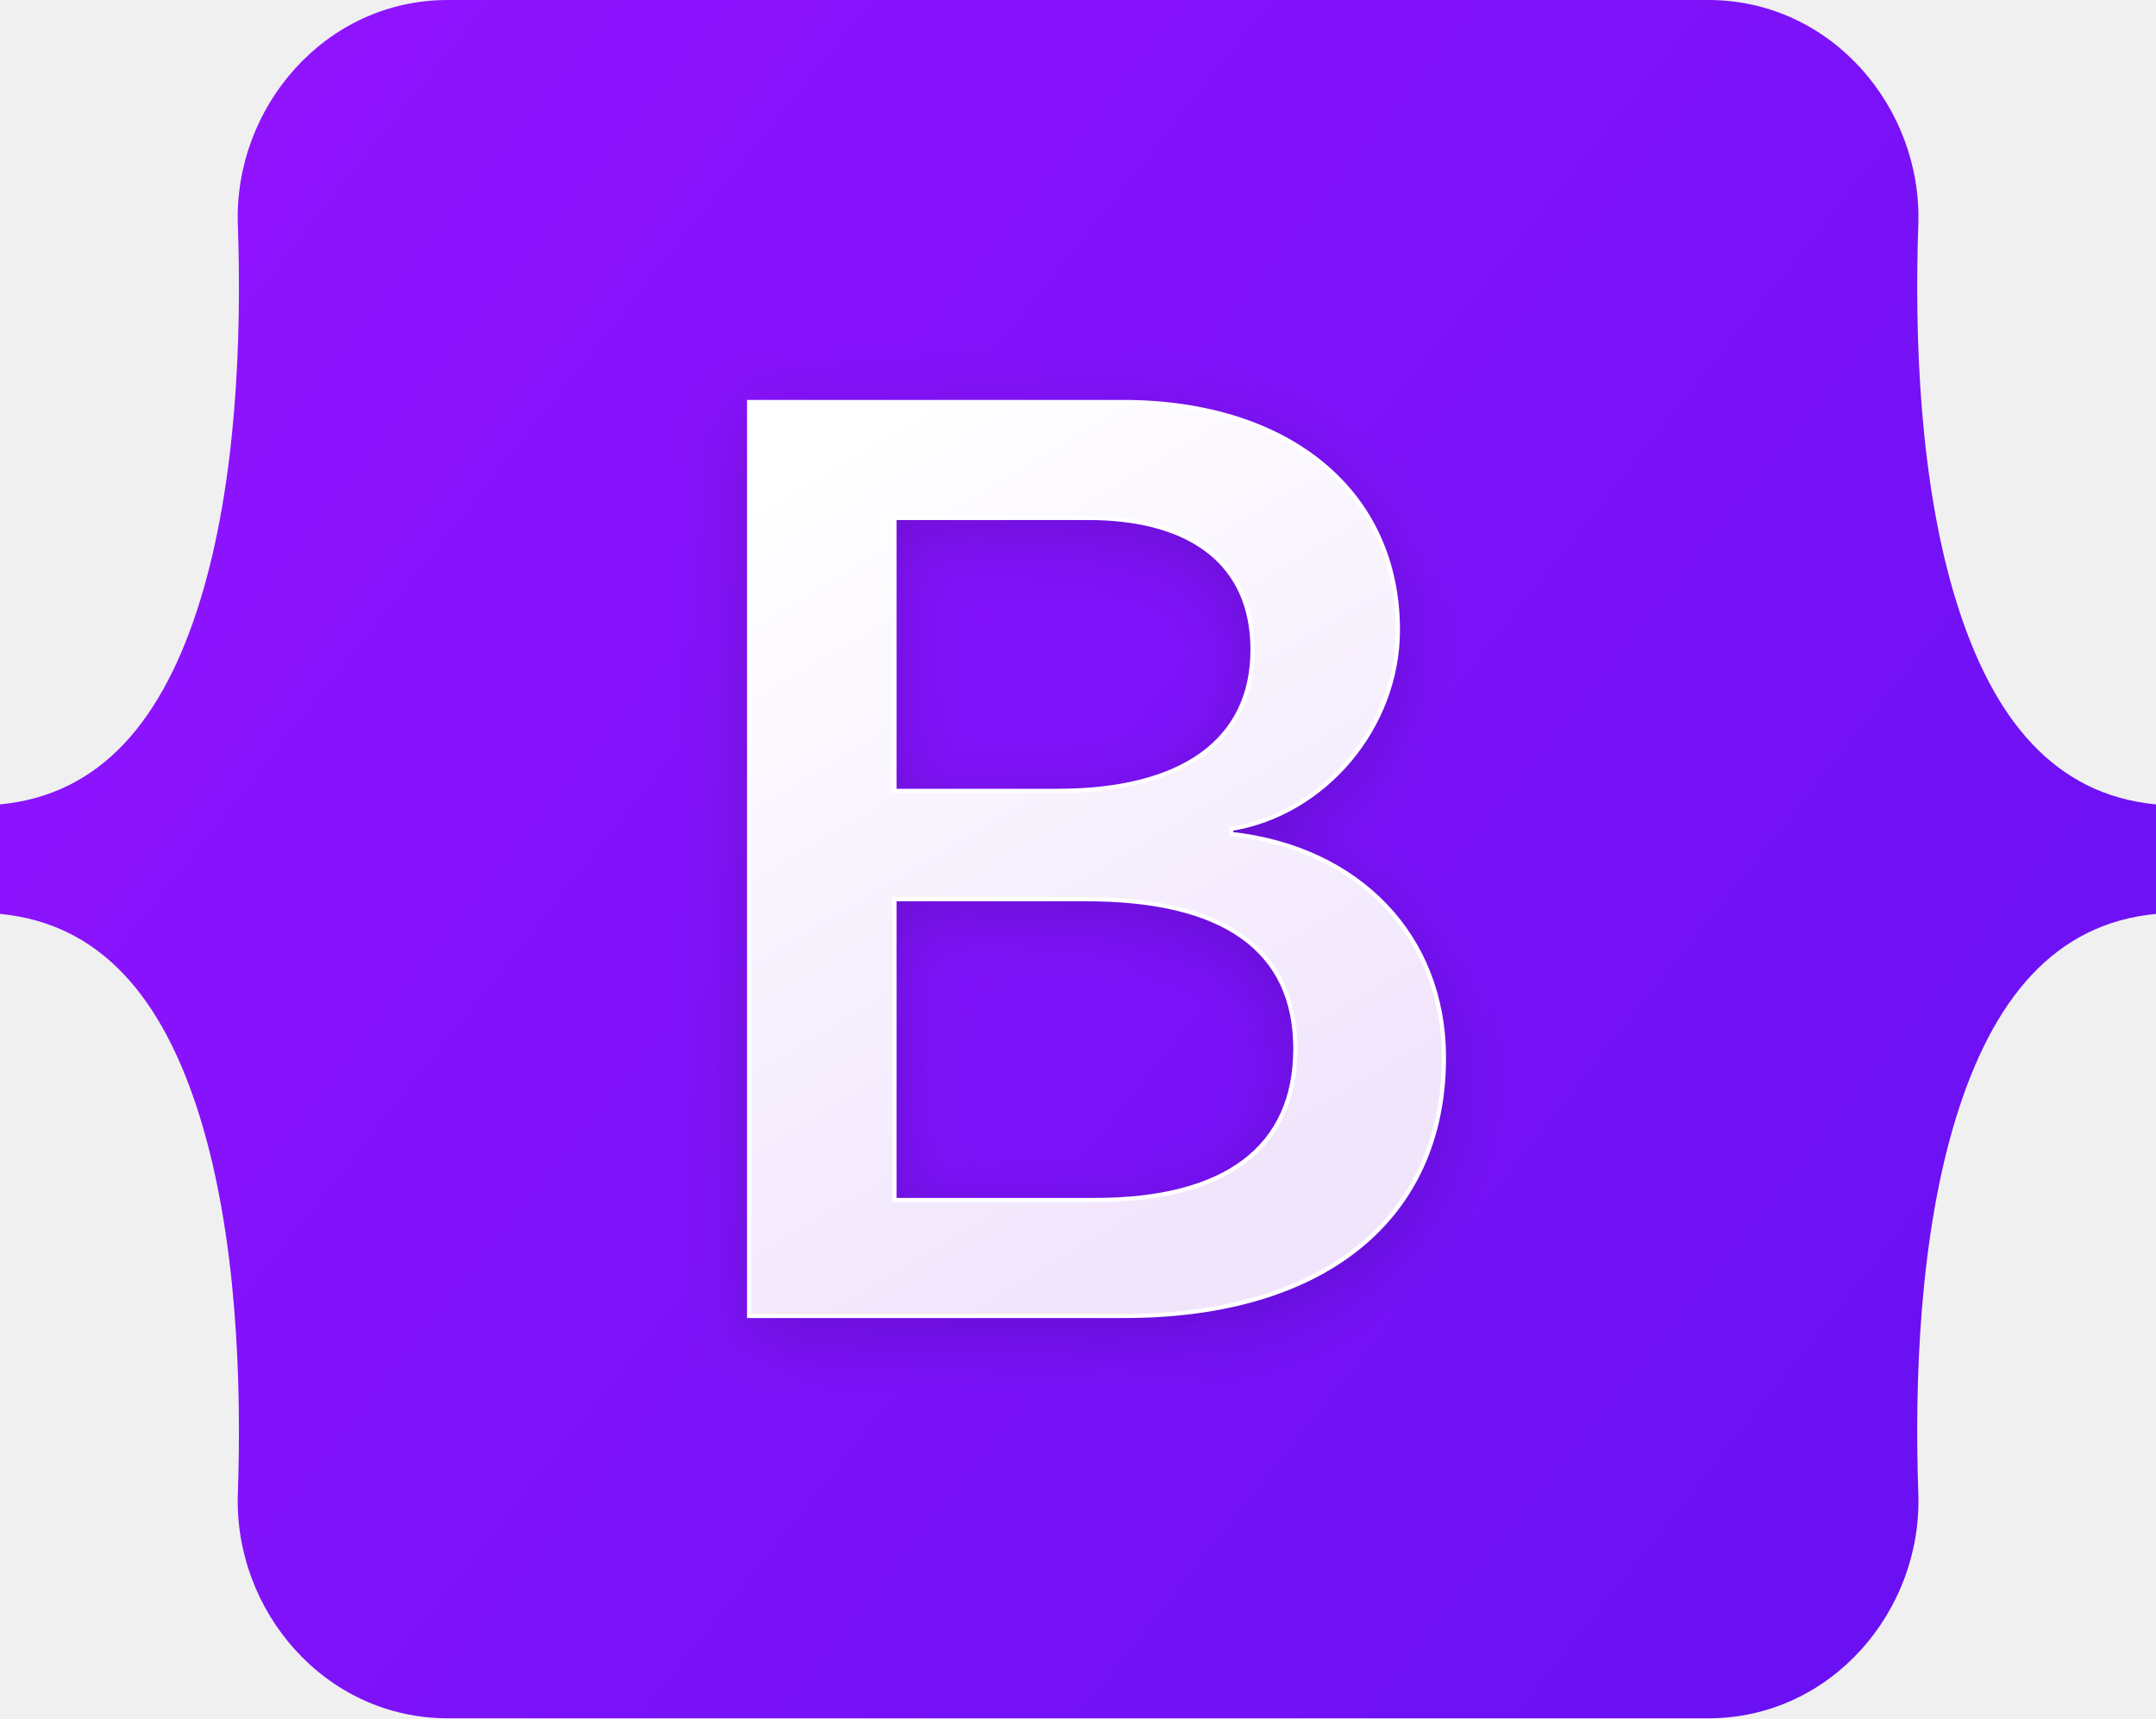
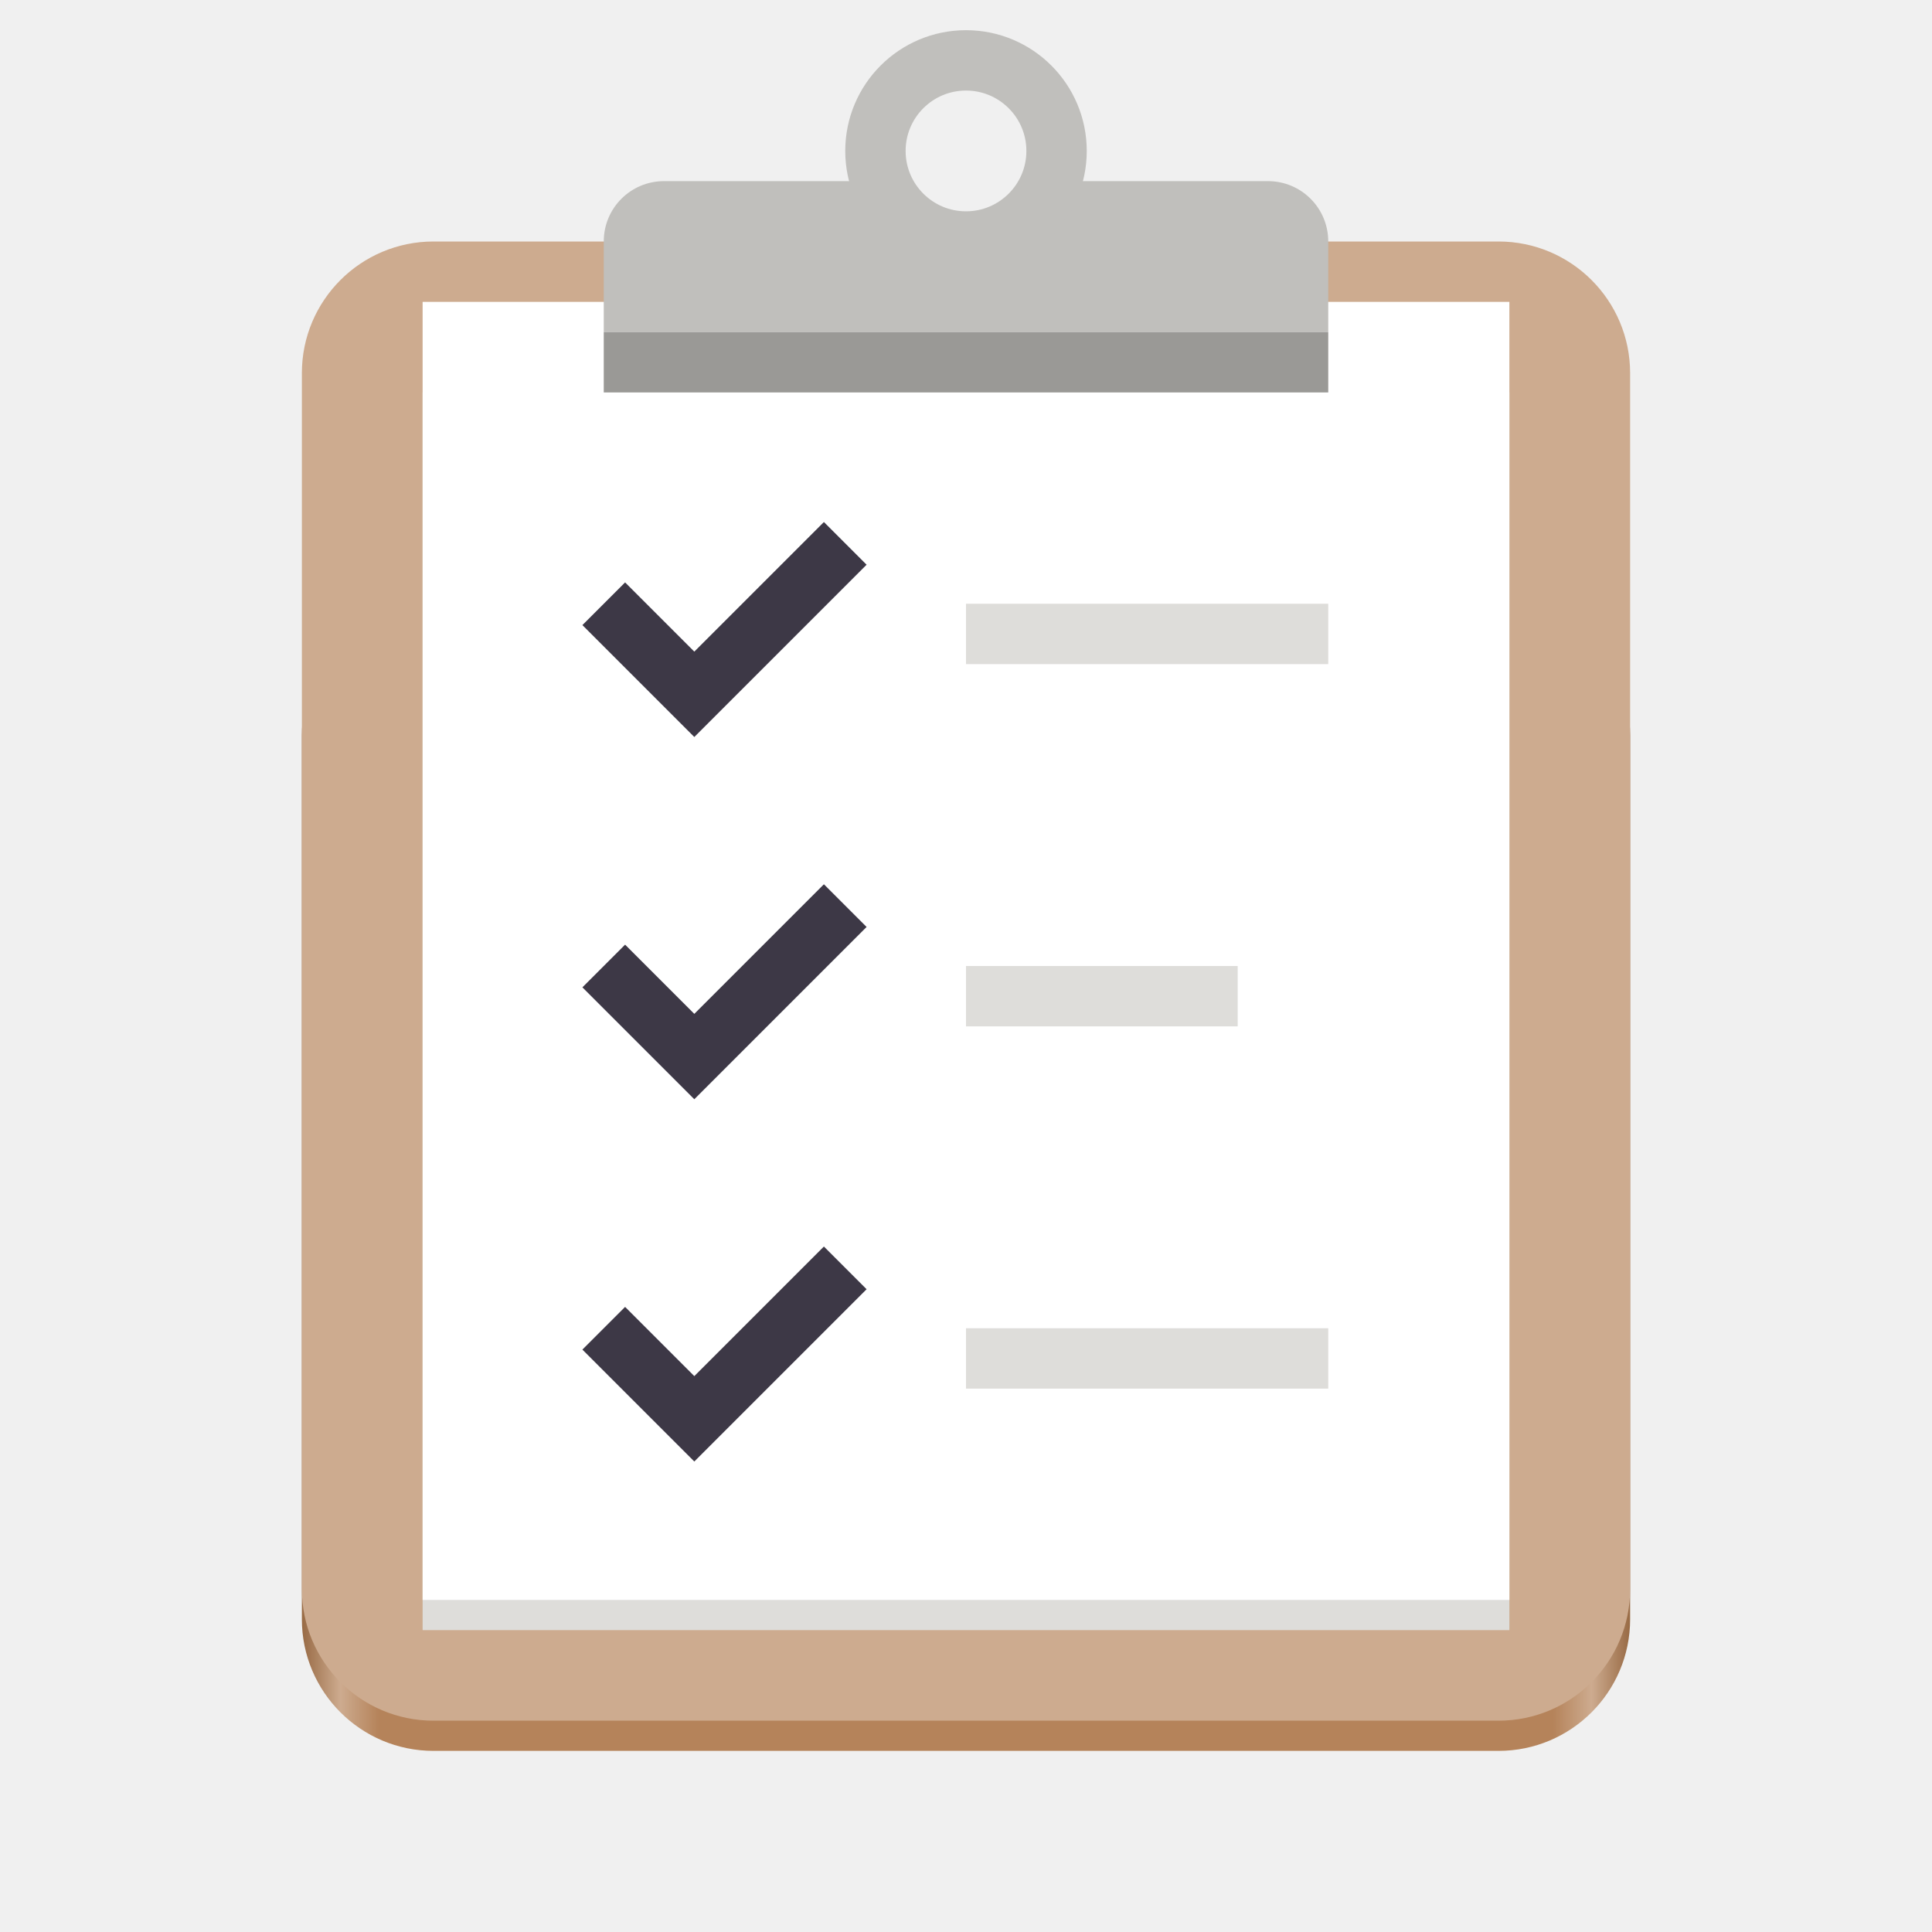
- <svg xmlns="http://www.w3.org/2000/svg" width="512" height="408">
-   <defs>
-     <linearGradient id="bs-logo-a" x1="76.079" x2="523.48" y1="10.798" y2="365.945" gradientUnits="userSpaceOnUse">
-       <stop stop-color="#9013fe" />
-       <stop offset="1" stop-color="#6610f2" />
+ <svg xmlns="http://www.w3.org/2000/svg" xmlns:xlink="http://www.w3.org/1999/xlink" viewBox="0 0 128 128" style="display:inline;enable-background:new" version="1.0" id="svg11300" height="128" width="128">
+   <defs id="defs3">
+     <linearGradient y2="118.992" x2="389.445" y1="118.992" x1="66.56" gradientTransform="matrix(0.2725427,0,0,0.2725427,-6.14041,223.5697)" gradientUnits="userSpaceOnUse" id="linearGradient991-3" xlink:href="#linearGradient1357-6" />
+     <linearGradient id="linearGradient1357-6">
+       <stop id="stop1345" offset="0" style="stop-color:#986a44;stop-opacity:1" />
+       <stop style="stop-color:#cdab8f;stop-opacity:1" offset="0.029" id="stop1347" />
+       <stop id="stop1349-7" offset="0.058" style="stop-color:#b5835a;stop-opacity:1" />
+       <stop style="stop-color:#b5835a;stop-opacity:1" offset="0.942" id="stop1351-5" />
+       <stop id="stop1353-3" offset="0.971" style="stop-color:#cdab8f;stop-opacity:1" />
+       <stop id="stop1355-5" offset="1" style="stop-color:#986a44;stop-opacity:1" />
    </linearGradient>
-     <linearGradient id="bs-logo-b" x1="193.508" x2="293.514" y1="109.74" y2="278.872" gradientUnits="userSpaceOnUse">
-       <stop stop-color="#fff" />
-       <stop offset="1" stop-color="#f1e5fc" />
-     </linearGradient>
-     <filter id="bs-logo-c" width="197" height="249" x="161.901" y="83.457" color-interpolation-filters="sRGB" filterUnits="userSpaceOnUse">
-       <feFlood flood-opacity="0" result="BackgroundImageFix" />
-       <feColorMatrix in="SourceAlpha" values="0 0 0 0 0 0 0 0 0 0 0 0 0 0 0 0 0 0 127 0" />
-       <feOffset dy="4" />
-       <feGaussianBlur stdDeviation="8" />
-       <feColorMatrix values="0 0 0 0 0 0 0 0 0 0 0 0 0 0 0 0 0 0 0.15 0" />
-       <feBlend in2="BackgroundImageFix" result="effect1_dropShadow" />
-       <feBlend in="SourceGraphic" in2="effect1_dropShadow" result="shape" />
-     </filter>
  </defs>
-   <path fill="url(#bs-logo-a)" d="M56.481 53.32C55.515 25.58 77.128 0 106.342 0h299.353c29.214 0 50.827 25.58 49.861 53.32-.928 26.647.277 61.165 8.964 89.31 8.715 28.232 23.411 46.077 47.48 48.37v26c-24.069 2.293-38.765 20.138-47.48 48.37-8.687 28.145-9.892 62.663-8.964 89.311.966 27.739-20.647 53.319-49.861 53.319H106.342c-29.214 0-50.827-25.58-49.86-53.319.927-26.648-.278-61.166-8.966-89.311C38.802 237.138 24.07 219.293 0 217v-26c24.069-2.293 38.802-20.138 47.516-48.37 8.688-28.145 9.893-62.663 8.965-89.31z" />
-   <path fill="url(#bs-logo-b)" filter="url(#bs-logo-c)" stroke="#fff" d="M267.103 312.457c47.297 0 75.798-23.158 75.798-61.355 0-28.873-20.336-49.776-50.532-53.085v-1.203c22.185-3.609 39.594-24.211 39.594-47.219 0-32.783-25.882-54.138-65.322-54.138h-88.74v217h89.202zm-54.692-189.48h45.911c24.958 0 39.131 11.128 39.131 31.279 0 21.505-16.484 33.535-46.372 33.535h-38.67v-64.814zm0 161.961v-71.431h45.602c32.661 0 49.608 12.03 49.608 35.49 0 23.459-16.484 35.941-47.605 35.941h-47.605z" />
+   <g transform="translate(0,-172)" style="display:inline" id="layer1">
+     <g style="display:inline" id="layer9">
+       <g transform="translate(8)" id="g1064">
+         <rect style="display:inline;opacity:1;fill:url(#linearGradient991-3);fill-opacity:1;stroke:none;stroke-width:8.749;stroke-linecap:butt;stroke-linejoin:miter;stroke-miterlimit:4;stroke-dasharray:none;stroke-dashoffset:0;stroke-opacity:1;marker:none;marker-start:none;marker-mid:none;marker-end:none;paint-order:normal;enable-background:new" id="rect942-6" width="88" height="76" x="12" y="212" rx="8.721" ry="8.721" />
+         <rect ry="8.721" rx="8.721" y="188" x="12" height="98" width="88" id="rect944-2" style="display:inline;opacity:1;fill:#cdab8f;fill-opacity:1;stroke:none;stroke-width:8.749;stroke-linecap:butt;stroke-linejoin:miter;stroke-miterlimit:4;stroke-dasharray:none;stroke-dashoffset:0;stroke-opacity:1;marker:none;marker-start:none;marker-mid:none;marker-end:none;paint-order:normal;enable-background:new" />
+         <rect y="198" x="20" height="82" width="72" id="rect962" style="display:inline;opacity:1;fill:#deddda;fill-opacity:1;stroke:none;stroke-width:8;stroke-linecap:butt;stroke-linejoin:round;stroke-miterlimit:4;stroke-dasharray:none;stroke-dashoffset:0;stroke-opacity:1;enable-background:new" />
+         <rect style="display:inline;opacity:1;fill:#ffffff;fill-opacity:1;stroke:none;stroke-width:8;stroke-linecap:butt;stroke-linejoin:round;stroke-miterlimit:4;stroke-dasharray:none;stroke-dashoffset:0;stroke-opacity:1;enable-background:new" id="rect904" width="72" height="86" x="20" y="192" />
+         <path style="display:inline;opacity:1;fill:#c0bfbc;fill-opacity:1;stroke:none;stroke-width:8;stroke-linecap:butt;stroke-linejoin:round;stroke-miterlimit:4;stroke-dasharray:none;stroke-dashoffset:0;stroke-opacity:1;enable-background:new" d="m 36,184 c -2.216,0 -4,1.784 -4,4 v 6 h 48 v -6 c 0,-2.216 -1.784,-4 -4,-4 H 62 l -6,4 -6,-4 z" id="rect920" />
+         <circle style="display:inline;opacity:1;fill:none;fill-opacity:1;stroke:#c0bfbc;stroke-width:4;stroke-linecap:butt;stroke-linejoin:round;stroke-miterlimit:4;stroke-dasharray:none;stroke-dashoffset:0;stroke-opacity:1;enable-background:new" id="path925" cx="56" cy="182" r="6" />
+         <rect style="display:inline;opacity:1;fill:#9a9996;fill-opacity:1;stroke:none;stroke-width:4;stroke-linecap:butt;stroke-linejoin:round;stroke-miterlimit:4;stroke-dasharray:none;stroke-dashoffset:0;stroke-opacity:1;enable-background:new" id="rect927" width="48" height="4" x="32" y="194" />
+         <g transform="translate(0,16)" id="g964-9" style="display:inline;stroke:#3d3846;enable-background:new">
+           <path style="fill:none;stroke:#3d3846;stroke-width:4;stroke-linecap:butt;stroke-linejoin:miter;stroke-miterlimit:4;stroke-dasharray:none;stroke-opacity:1" d="m 32,220 6,6 10,-10" id="path961-1" />
+         </g>
+         <path id="path966-2" d="m 56,212 h 24 v 4 H 56 Z" style="display:inline;opacity:1;vector-effect:none;fill:#deddda;fill-opacity:1;stroke:none;stroke-width:5.725;stroke-linecap:round;stroke-linejoin:round;stroke-miterlimit:4;stroke-dasharray:none;stroke-dashoffset:0;stroke-opacity:1;marker:none;marker-start:none;marker-mid:none;marker-end:none;paint-order:normal;enable-background:new" />
+         <path id="path968-7" d="m 56,236 h 18 v 4 H 56 Z" style="display:inline;opacity:1;vector-effect:none;fill:#deddda;fill-opacity:1;stroke:none;stroke-width:5.725;stroke-linecap:round;stroke-linejoin:round;stroke-miterlimit:4;stroke-dasharray:none;stroke-dashoffset:0;stroke-opacity:1;marker:none;marker-start:none;marker-mid:none;marker-end:none;paint-order:normal;enable-background:new" />
+         <g style="display:inline;stroke:#3d3846;enable-background:new" id="g972-0" transform="translate(0,-6)">
+           <path id="path970-9" d="m 32,218 6,6 10,-10" style="fill:none;stroke:#3d3846;stroke-width:4;stroke-linecap:butt;stroke-linejoin:miter;stroke-miterlimit:4;stroke-dasharray:none;stroke-opacity:1" />
+         </g>
+         <g style="display:inline;stroke:#3d3846;enable-background:new" id="g958" transform="translate(0,40)">
+           <path id="path956" d="m 32,220 6,6 10,-10" style="fill:none;stroke:#3d3846;stroke-width:4;stroke-linecap:butt;stroke-linejoin:miter;stroke-miterlimit:4;stroke-dasharray:none;stroke-opacity:1" />
+         </g>
+         <path style="display:inline;opacity:1;vector-effect:none;fill:#deddda;fill-opacity:1;stroke:none;stroke-width:5.725;stroke-linecap:round;stroke-linejoin:round;stroke-miterlimit:4;stroke-dasharray:none;stroke-dashoffset:0;stroke-opacity:1;marker:none;marker-start:none;marker-mid:none;marker-end:none;paint-order:normal;enable-background:new" d="m 56,260 h 24 v 4 H 56 Z" id="path960" />
+       </g>
+     </g>
+   </g>
</svg>
